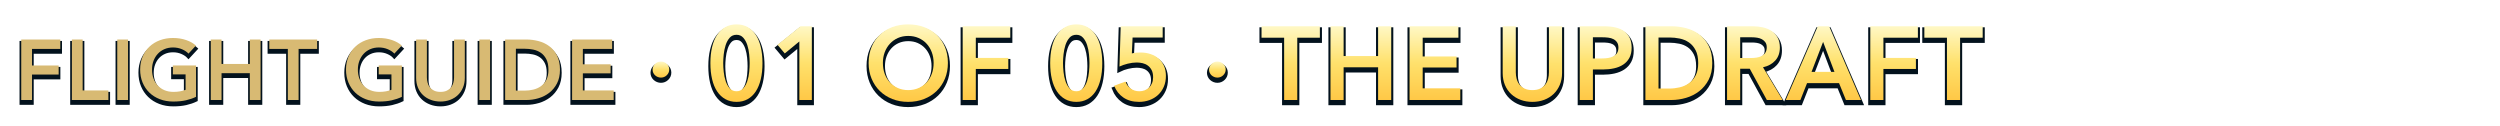
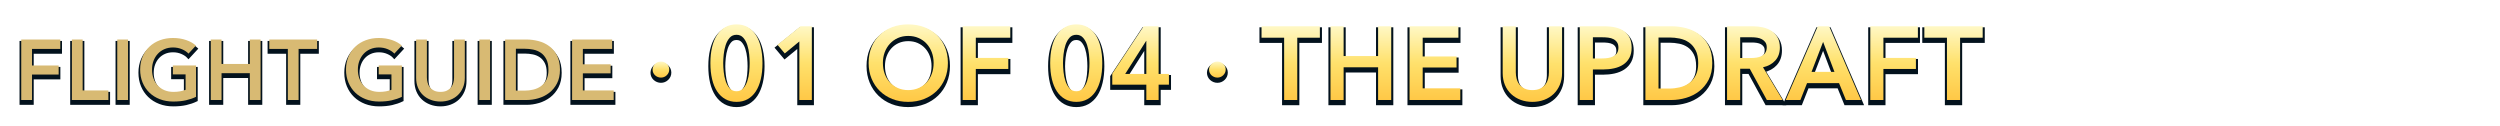
<svg xmlns="http://www.w3.org/2000/svg" width="2400" height="120" viewBox="0 0 2400 120">
-   <defs>
-     <linearGradient id="ink" x2="1" y2="1">
-       <stop stop-color="#103b4a" />
-       <stop offset=".45" stop-color="#061d2a" />
-       <stop offset="1" stop-color="#040f1b" />
-     </linearGradient>
-     <linearGradient id="gold" x2="1" y2="1">
-       <stop stop-color="#fff0b5" />
-       <stop offset=".4" stop-color="#e6bd60" />
-       <stop offset="1" stop-color="#9f692d" />
-     </linearGradient>
-     <linearGradient id="teal" x2="0" y2="1">
-       <stop stop-color="#2ad8ce" />
-       <stop offset="1" stop-color="#075b75" />
-     </linearGradient>
-     <linearGradient id="leaf" x2="1" y2="1">
-       <stop stop-color="#a9f7ad" />
-       <stop offset=".4" stop-color="#31ad85" />
-       <stop offset="1" stop-color="#0b424b" />
-     </linearGradient>
-     <radialGradient id="glow">
-       <stop stop-color="#54e8f5" stop-opacity=".25" />
-       <stop offset="1" stop-color="#36cde8" stop-opacity="0" />
-     </radialGradient>
-     <radialGradient id="orb" cx=".35" cy=".3">
-       <stop stop-color="#fffde3" />
-       <stop offset=".35" stop-color="#ffdb72" />
-       <stop offset=".8" stop-color="#b67a21" />
-       <stop offset="1" stop-color="#774013" />
-     </radialGradient>
-   </defs>
  <defs>
    <linearGradient id="step-yellow" x2="0" y2="1">
      <stop stop-color="#fff8c5" />
      <stop offset=".5" stop-color="#ffe16c" />
      <stop offset="1" stop-color="#ffc846" />
    </linearGradient>
  </defs>
  <g transform="translate(0 3)" fill="#03121d" stroke="#03121d" stroke-width="4">
    <path d="M7.800 -70.800L53.500 -70.800L53.500 -59.800L20.400 -59.800L20.400 -40.400L51.600 -40.400L51.600 -29.800L20.400 -29.800L20.400 -0.000L7.800 -0.000Z" transform="translate(14 96) scale(0.82)" />
    <path d="M7.800 -70.800L20.400 -70.800L20.400 -11.200L50.500 -11.200L50.500 -0.000L7.800 -0.000Z" transform="translate(62.626 96) scale(0.82)" />
    <path d="M7.800 -70.800L20.400 -70.800L20.400 -0.000L7.800 -0.000Z" transform="translate(106.168 96) scale(0.82)" />
    <path d="M69.800 -3.700Q64.400 -1.100 57.950 0.350Q51.500 1.800 43.100 1.800Q34.500 1.800 27.400 -0.950Q20.300 -3.700 15.200 -8.650Q10.100 -13.600 7.250 -20.450Q4.400 -27.300 4.400 -35.600Q4.400 -44.100 7.350 -50.950Q10.300 -57.800 15.450 -62.600Q20.600 -67.400 27.600 -70.000Q34.600 -72.600 42.800 -72.600Q51.300 -72.600 58.350 -70.150Q65.400 -67.700 69.700 -63.700L61.000 -54.300Q58.300 -57.300 53.450 -59.400Q48.600 -61.500 42.900 -61.500Q37.300 -61.500 32.750 -59.500Q28.200 -57.500 25.000 -54.000Q21.800 -50.500 20.050 -45.800Q18.300 -41.100 18.300 -35.600Q18.300 -29.900 20.050 -25.150Q21.800 -20.400 25.050 -16.900Q28.300 -13.400 32.950 -11.450Q37.600 -9.500 43.500 -9.500Q51.600 -9.500 57.600 -12.000L57.600 -30.000L42.700 -30.000L42.700 -40.400L69.800 -40.400Z" transform="translate(130.932 96) scale(0.82)" />
    <path d="M7.800 -70.800L20.400 -70.800L20.400 -42.200L53.500 -42.200L53.500 -70.800L66.100 -70.800L66.100 -0.000L53.500 -0.000L53.500 -31.400L20.400 -31.400L20.400 -0.000L7.800 -0.000Z" transform="translate(195.958 96) scale(0.82)" />
    <path d="M22.100 -59.800L0.400 -59.800L0.400 -70.800L56.400 -70.800L56.400 -59.800L34.700 -59.800L34.700 -0.000L22.100 -0.000Z" transform="translate(258.196 96) scale(0.82)" />
    <path d="" transform="translate(306.412 96) scale(0.82)" />
    <path d="M69.800 -3.700Q64.400 -1.100 57.950 0.350Q51.500 1.800 43.100 1.800Q34.500 1.800 27.400 -0.950Q20.300 -3.700 15.200 -8.650Q10.100 -13.600 7.250 -20.450Q4.400 -27.300 4.400 -35.600Q4.400 -44.100 7.350 -50.950Q10.300 -57.800 15.450 -62.600Q20.600 -67.400 27.600 -70.000Q34.600 -72.600 42.800 -72.600Q51.300 -72.600 58.350 -70.150Q65.400 -67.700 69.700 -63.700L61.000 -54.300Q58.300 -57.300 53.450 -59.400Q48.600 -61.500 42.900 -61.500Q37.300 -61.500 32.750 -59.500Q28.200 -57.500 25.000 -54.000Q21.800 -50.500 20.050 -45.800Q18.300 -41.100 18.300 -35.600Q18.300 -29.900 20.050 -25.150Q21.800 -20.400 25.050 -16.900Q28.300 -13.400 32.950 -11.450Q37.600 -9.500 43.500 -9.500Q51.600 -9.500 57.600 -12.000L57.600 -30.000L42.700 -30.000L42.700 -40.400L69.800 -40.400Z" transform="translate(328.552 96) scale(0.82)" />
    <path d="M64.200 -26.000Q64.200 -19.600 62.000 -14.450Q59.800 -9.300 56.000 -5.700Q52.200 -2.100 47.000 -0.150Q41.800 1.800 35.700 1.800Q29.600 1.800 24.400 -0.150Q19.200 -2.100 15.350 -5.700Q11.500 -9.300 9.350 -14.450Q7.200 -19.600 7.200 -26.000L7.200 -70.800L19.800 -70.800L19.800 -26.500Q19.800 -23.400 20.600 -20.350Q21.400 -17.300 23.250 -14.900Q25.100 -12.500 28.150 -11.000Q31.200 -9.500 35.700 -9.500Q40.200 -9.500 43.250 -11.000Q46.300 -12.500 48.150 -14.900Q50.000 -17.300 50.800 -20.350Q51.600 -23.400 51.600 -26.500L51.600 -70.800L64.200 -70.800Z" transform="translate(393.578 96) scale(0.82)" />
    <path d="M7.800 -70.800L20.400 -70.800L20.400 -0.000L7.800 -0.000Z" transform="translate(453.766 96) scale(0.82)" />
    <path d="M7.800 -70.800L32.900 -70.800Q39.800 -70.800 46.800 -69.000Q53.800 -67.200 59.400 -63.050Q65.000 -58.900 68.500 -52.150Q72.000 -45.400 72.000 -35.400Q72.000 -26.100 68.500 -19.400Q65.000 -12.700 59.400 -8.400Q53.800 -4.100 46.800 -2.050Q39.800 -0.000 32.900 -0.000L7.800 -0.000ZM30.900 -11.000Q35.800 -11.000 40.700 -12.150Q45.600 -13.300 49.550 -16.050Q53.500 -18.800 56.000 -23.500Q58.500 -28.200 58.500 -35.400Q58.500 -43.000 56.000 -47.800Q53.500 -52.600 49.550 -55.300Q45.600 -58.000 40.700 -59.000Q35.800 -60.000 30.900 -60.000L20.400 -60.000L20.400 -11.000Z" transform="translate(478.53 96) scale(0.82)" />
    <path d="M7.800 -70.800L54.700 -70.800L54.700 -59.800L20.400 -59.800L20.400 -41.800L52.900 -41.800L52.900 -31.200L20.400 -31.200L20.400 -11.200L56.500 -11.200L56.500 -0.000L7.800 -0.000Z" transform="translate(542.818 96) scale(0.82)" />
    <path d="" transform="translate(594.478 96) scale(1)" />
    <path d="M5.000 -29.100Q5.000 -32.300 7.350 -34.600Q9.700 -36.900 13.000 -36.900Q16.200 -36.900 18.600 -34.700Q21.000 -32.500 21.000 -29.300Q21.000 -26.100 18.650 -23.800Q16.300 -21.500 13.000 -21.500Q11.400 -21.500 9.950 -22.100Q8.500 -22.700 7.400 -23.700Q6.300 -24.700 5.650 -26.100Q5.000 -27.500 5.000 -29.100Z" transform="translate(621.478 96) scale(1)" />
    <path d="" transform="translate(649.478 96) scale(1)" />
    <path d="M55.500 -35.400Q55.500 -26.800 53.850 -19.900Q52.200 -13.000 49.050 -8.200Q45.900 -3.400 41.250 -0.800Q36.600 1.800 30.600 1.800Q24.600 1.800 19.900 -0.800Q15.200 -3.400 12.000 -8.200Q8.800 -13.000 7.150 -19.900Q5.500 -26.800 5.500 -35.400Q5.500 -44.000 7.150 -50.900Q8.800 -57.800 12.000 -62.600Q15.200 -67.400 19.900 -70.000Q24.600 -72.600 30.600 -72.600Q36.600 -72.600 41.250 -70.000Q45.900 -67.400 49.050 -62.600Q52.200 -57.800 53.850 -50.900Q55.500 -44.000 55.500 -35.400ZM43.200 -35.400Q43.200 -39.100 42.750 -43.800Q42.300 -48.500 40.950 -52.700Q39.600 -56.900 37.100 -59.750Q34.600 -62.600 30.600 -62.600Q26.500 -62.600 24.000 -59.750Q21.500 -56.900 20.150 -52.700Q18.800 -48.500 18.300 -43.800Q17.800 -39.100 17.800 -35.400Q17.800 -31.700 18.300 -27.000Q18.800 -22.300 20.150 -18.200Q21.500 -14.100 24.000 -11.250Q26.500 -8.400 30.600 -8.400Q34.600 -8.400 37.100 -11.250Q39.600 -14.100 40.950 -18.200Q42.300 -22.300 42.750 -27.000Q43.200 -31.700 43.200 -35.400Z" transform="translate(676.478 96) scale(1)" />
    <path d="M27.900 -56.200L13.900 -44.700L6.900 -53.000L29.000 -70.800L39.900 -70.800L39.900 -0.000L27.900 -0.000Z" transform="translate(739.478 96) scale(1)" />
    <path d="" transform="translate(802.478 96) scale(1)" />
    <path d="M4.400 -35.600Q4.400 -44.100 7.250 -50.950Q10.100 -57.800 15.150 -62.600Q20.200 -67.400 27.150 -70.000Q34.100 -72.600 42.300 -72.600Q50.600 -72.600 57.600 -70.000Q64.600 -67.400 69.700 -62.600Q74.800 -57.800 77.650 -50.950Q80.500 -44.100 80.500 -35.600Q80.500 -27.300 77.650 -20.450Q74.800 -13.600 69.700 -8.650Q64.600 -3.700 57.600 -0.950Q50.600 1.800 42.300 1.800Q34.100 1.800 27.150 -0.950Q20.200 -3.700 15.150 -8.650Q10.100 -13.600 7.250 -20.450Q4.400 -27.300 4.400 -35.600ZM18.100 -35.600Q18.100 -29.900 19.850 -25.150Q21.600 -20.400 24.850 -16.900Q28.100 -13.400 32.550 -11.450Q37.000 -9.500 42.400 -9.500Q47.800 -9.500 52.300 -11.450Q56.800 -13.400 60.050 -16.900Q63.300 -20.400 65.050 -25.150Q66.800 -29.900 66.800 -35.600Q66.800 -41.100 65.050 -45.800Q63.300 -50.500 60.100 -54.000Q56.900 -57.500 52.400 -59.500Q47.900 -61.500 42.400 -61.500Q36.900 -61.500 32.450 -59.500Q28.000 -57.500 24.800 -54.000Q21.600 -50.500 19.850 -45.800Q18.100 -41.100 18.100 -35.600Z" transform="translate(829.478 96) scale(1)" />
    <path d="M7.800 -70.800L53.500 -70.800L53.500 -59.800L20.400 -59.800L20.400 -40.400L51.600 -40.400L51.600 -29.800L20.400 -29.800L20.400 -0.000L7.800 -0.000Z" transform="translate(916.378 96) scale(1)" />
    <path d="" transform="translate(975.678 96) scale(1)" />
    <path d="M55.500 -35.400Q55.500 -26.800 53.850 -19.900Q52.200 -13.000 49.050 -8.200Q45.900 -3.400 41.250 -0.800Q36.600 1.800 30.600 1.800Q24.600 1.800 19.900 -0.800Q15.200 -3.400 12.000 -8.200Q8.800 -13.000 7.150 -19.900Q5.500 -26.800 5.500 -35.400Q5.500 -44.000 7.150 -50.900Q8.800 -57.800 12.000 -62.600Q15.200 -67.400 19.900 -70.000Q24.600 -72.600 30.600 -72.600Q36.600 -72.600 41.250 -70.000Q45.900 -67.400 49.050 -62.600Q52.200 -57.800 53.850 -50.900Q55.500 -44.000 55.500 -35.400ZM43.200 -35.400Q43.200 -39.100 42.750 -43.800Q42.300 -48.500 40.950 -52.700Q39.600 -56.900 37.100 -59.750Q34.600 -62.600 30.600 -62.600Q26.500 -62.600 24.000 -59.750Q21.500 -56.900 20.150 -52.700Q18.800 -48.500 18.300 -43.800Q17.800 -39.100 17.800 -35.400Q17.800 -31.700 18.300 -27.000Q18.800 -22.300 20.150 -18.200Q21.500 -14.100 24.000 -11.250Q26.500 -8.400 30.600 -8.400Q34.600 -8.400 37.100 -11.250Q39.600 -14.100 40.950 -18.200Q42.300 -22.300 42.750 -27.000Q43.200 -31.700 43.200 -35.400Z" transform="translate(1002.678 96) scale(1)" />
-     <path d="M50.500 -60.000L21.600 -60.000L20.900 -44.700Q22.600 -45.200 24.950 -45.400Q27.300 -45.600 29.200 -45.600Q34.400 -45.600 38.850 -44.100Q43.300 -42.600 46.600 -39.750Q49.900 -36.900 51.750 -32.750Q53.600 -28.600 53.600 -23.200Q53.600 -17.300 51.550 -12.650Q49.500 -8.000 46.000 -4.800Q42.500 -1.600 37.800 0.100Q33.100 1.800 27.800 1.800Q18.900 1.800 12.800 -2.350Q6.700 -6.500 3.900 -13.700L14.800 -17.700Q16.300 -13.500 19.800 -10.950Q23.300 -8.400 28.100 -8.400Q30.800 -8.400 33.200 -9.300Q35.600 -10.200 37.400 -11.900Q39.200 -13.600 40.250 -16.150Q41.300 -18.700 41.300 -21.900Q41.300 -26.000 39.900 -28.700Q38.500 -31.400 36.250 -33.050Q34.000 -34.700 31.200 -35.350Q28.400 -36.000 25.500 -36.000Q23.500 -36.000 21.250 -35.700Q19.000 -35.400 16.850 -34.850Q14.700 -34.300 12.650 -33.600Q10.600 -32.900 9.000 -32.100L10.200 -70.800L50.500 -70.800Z" transform="translate(1065.678 96) scale(1)" />
+     <path d="M34.800 -14.700L2.100 -14.700L2.100 -25.300L32.200 -70.800L46.600 -70.800L46.600 -25.000L56.500 -25.000L56.500 -14.700L46.600 -14.700L46.600 -0.000L34.800 -0.000ZM34.800 -56.700L34.600 -56.700L14.500 -25.000L34.800 -25.000Z" transform="translate(1065.678 96) scale(1)" />
    <path d="" transform="translate(1128.678 96) scale(1)" />
    <path d="M5.000 -29.100Q5.000 -32.300 7.350 -34.600Q9.700 -36.900 13.000 -36.900Q16.200 -36.900 18.600 -34.700Q21.000 -32.500 21.000 -29.300Q21.000 -26.100 18.650 -23.800Q16.300 -21.500 13.000 -21.500Q11.400 -21.500 9.950 -22.100Q8.500 -22.700 7.400 -23.700Q6.300 -24.700 5.650 -26.100Q5.000 -27.500 5.000 -29.100Z" transform="translate(1155.678 96) scale(1)" />
    <path d="" transform="translate(1183.678 96) scale(1)" />
    <path d="M22.100 -59.800L0.400 -59.800L0.400 -70.800L56.400 -70.800L56.400 -59.800L34.700 -59.800L34.700 -0.000L22.100 -0.000Z" transform="translate(1210.678 96) scale(1)" />
    <path d="M7.800 -70.800L20.400 -70.800L20.400 -42.200L53.500 -42.200L53.500 -70.800L66.100 -70.800L66.100 -0.000L53.500 -0.000L53.500 -31.400L20.400 -31.400L20.400 -0.000L7.800 -0.000Z" transform="translate(1269.478 96) scale(1)" />
    <path d="M7.800 -70.800L54.700 -70.800L54.700 -59.800L20.400 -59.800L20.400 -41.800L52.900 -41.800L52.900 -31.200L20.400 -31.200L20.400 -11.200L56.500 -11.200L56.500 -0.000L7.800 -0.000Z" transform="translate(1345.378 96) scale(1)" />
    <path d="" transform="translate(1408.378 96) scale(1)" />
    <path d="M64.200 -26.000Q64.200 -19.600 62.000 -14.450Q59.800 -9.300 56.000 -5.700Q52.200 -2.100 47.000 -0.150Q41.800 1.800 35.700 1.800Q29.600 1.800 24.400 -0.150Q19.200 -2.100 15.350 -5.700Q11.500 -9.300 9.350 -14.450Q7.200 -19.600 7.200 -26.000L7.200 -70.800L19.800 -70.800L19.800 -26.500Q19.800 -23.400 20.600 -20.350Q21.400 -17.300 23.250 -14.900Q25.100 -12.500 28.150 -11.000Q31.200 -9.500 35.700 -9.500Q40.200 -9.500 43.250 -11.000Q46.300 -12.500 48.150 -14.900Q50.000 -17.300 50.800 -20.350Q51.600 -23.400 51.600 -26.500L51.600 -70.800L64.200 -70.800Z" transform="translate(1435.378 96) scale(1)" />
    <path d="M7.800 -70.800L30.900 -70.800Q37.000 -70.800 41.900 -69.700Q46.800 -68.600 50.300 -66.100Q53.800 -63.600 55.700 -59.700Q57.600 -55.800 57.600 -50.300Q57.600 -44.400 55.400 -40.400Q53.200 -36.400 49.450 -33.950Q45.700 -31.500 40.700 -30.400Q35.700 -29.300 30.100 -29.300L20.400 -29.300L20.400 -0.000L7.800 -0.000ZM29.200 -39.900Q32.300 -39.900 35.100 -40.350Q37.900 -40.800 40.100 -41.950Q42.300 -43.100 43.600 -45.100Q44.900 -47.100 44.900 -50.300Q44.900 -53.400 43.600 -55.350Q42.300 -57.300 40.150 -58.400Q38.000 -59.500 35.250 -59.850Q32.500 -60.200 29.600 -60.200L20.400 -60.200L20.400 -39.900Z" transform="translate(1508.778 96) scale(1)" />
    <path d="M7.800 -70.800L32.900 -70.800Q39.800 -70.800 46.800 -69.000Q53.800 -67.200 59.400 -63.050Q65.000 -58.900 68.500 -52.150Q72.000 -45.400 72.000 -35.400Q72.000 -26.100 68.500 -19.400Q65.000 -12.700 59.400 -8.400Q53.800 -4.100 46.800 -2.050Q39.800 -0.000 32.900 -0.000L7.800 -0.000ZM30.900 -11.000Q35.800 -11.000 40.700 -12.150Q45.600 -13.300 49.550 -16.050Q53.500 -18.800 56.000 -23.500Q58.500 -28.200 58.500 -35.400Q58.500 -43.000 56.000 -47.800Q53.500 -52.600 49.550 -55.300Q45.600 -58.000 40.700 -59.000Q35.800 -60.000 30.900 -60.000L20.400 -60.000L20.400 -11.000Z" transform="translate(1571.778 96) scale(1)" />
    <path d="M7.800 -70.800L32.400 -70.800Q37.400 -70.800 42.100 -69.750Q46.800 -68.700 50.450 -66.300Q54.100 -63.900 56.300 -60.000Q58.500 -56.100 58.500 -50.500Q58.500 -42.800 54.150 -37.950Q49.800 -33.100 42.300 -31.400L61.200 -0.000L46.000 -0.000L29.600 -30.000L20.400 -30.000L20.400 -0.000L7.800 -0.000ZM30.700 -40.300Q33.400 -40.300 36.100 -40.700Q38.800 -41.100 40.950 -42.200Q43.100 -43.300 44.500 -45.350Q45.900 -47.400 45.900 -50.600Q45.900 -53.500 44.600 -55.350Q43.300 -57.200 41.300 -58.300Q39.300 -59.400 36.750 -59.800Q34.200 -60.200 31.800 -60.200L20.400 -60.200L20.400 -40.300Z" transform="translate(1650.178 96) scale(1)" />
    <path d="M30.000 -70.800L40.900 -70.800L71.400 -0.000L57.000 -0.000L50.400 -16.200L19.700 -16.200L13.300 -0.000L-0.800 -0.000ZM46.000 -27.000L35.100 -55.800L24.000 -27.000Z" transform="translate(1715.078 96) scale(1)" />
    <path d="M7.800 -70.800L53.500 -70.800L53.500 -59.800L20.400 -59.800L20.400 -40.400L51.600 -40.400L51.600 -29.800L20.400 -29.800L20.400 -0.000L7.800 -0.000Z" transform="translate(1787.678 96) scale(1)" />
    <path d="M22.100 -59.800L0.400 -59.800L0.400 -70.800L56.400 -70.800L56.400 -59.800L34.700 -59.800L34.700 -0.000L22.100 -0.000Z" transform="translate(1846.978 96) scale(1)" />
  </g>
  <path d="M7.800 -70.800L53.500 -70.800L53.500 -59.800L20.400 -59.800L20.400 -40.400L51.600 -40.400L51.600 -29.800L20.400 -29.800L20.400 -0.000L7.800 -0.000Z" transform="translate(14 96) scale(0.82)" fill="#d8ba73" />
  <path d="M7.800 -70.800L20.400 -70.800L20.400 -11.200L50.500 -11.200L50.500 -0.000L7.800 -0.000Z" transform="translate(62.626 96) scale(0.82)" fill="#d8ba73" />
  <path d="M7.800 -70.800L20.400 -70.800L20.400 -0.000L7.800 -0.000Z" transform="translate(106.168 96) scale(0.82)" fill="#d8ba73" />
  <path d="M69.800 -3.700Q64.400 -1.100 57.950 0.350Q51.500 1.800 43.100 1.800Q34.500 1.800 27.400 -0.950Q20.300 -3.700 15.200 -8.650Q10.100 -13.600 7.250 -20.450Q4.400 -27.300 4.400 -35.600Q4.400 -44.100 7.350 -50.950Q10.300 -57.800 15.450 -62.600Q20.600 -67.400 27.600 -70.000Q34.600 -72.600 42.800 -72.600Q51.300 -72.600 58.350 -70.150Q65.400 -67.700 69.700 -63.700L61.000 -54.300Q58.300 -57.300 53.450 -59.400Q48.600 -61.500 42.900 -61.500Q37.300 -61.500 32.750 -59.500Q28.200 -57.500 25.000 -54.000Q21.800 -50.500 20.050 -45.800Q18.300 -41.100 18.300 -35.600Q18.300 -29.900 20.050 -25.150Q21.800 -20.400 25.050 -16.900Q28.300 -13.400 32.950 -11.450Q37.600 -9.500 43.500 -9.500Q51.600 -9.500 57.600 -12.000L57.600 -30.000L42.700 -30.000L42.700 -40.400L69.800 -40.400Z" transform="translate(130.932 96) scale(0.82)" fill="#d8ba73" />
  <path d="M7.800 -70.800L20.400 -70.800L20.400 -42.200L53.500 -42.200L53.500 -70.800L66.100 -70.800L66.100 -0.000L53.500 -0.000L53.500 -31.400L20.400 -31.400L20.400 -0.000L7.800 -0.000Z" transform="translate(195.958 96) scale(0.82)" fill="#d8ba73" />
  <path d="M22.100 -59.800L0.400 -59.800L0.400 -70.800L56.400 -70.800L56.400 -59.800L34.700 -59.800L34.700 -0.000L22.100 -0.000Z" transform="translate(258.196 96) scale(0.82)" fill="#d8ba73" />
  <path d="" transform="translate(306.412 96) scale(0.82)" fill="#d8ba73" />
  <path d="M69.800 -3.700Q64.400 -1.100 57.950 0.350Q51.500 1.800 43.100 1.800Q34.500 1.800 27.400 -0.950Q20.300 -3.700 15.200 -8.650Q10.100 -13.600 7.250 -20.450Q4.400 -27.300 4.400 -35.600Q4.400 -44.100 7.350 -50.950Q10.300 -57.800 15.450 -62.600Q20.600 -67.400 27.600 -70.000Q34.600 -72.600 42.800 -72.600Q51.300 -72.600 58.350 -70.150Q65.400 -67.700 69.700 -63.700L61.000 -54.300Q58.300 -57.300 53.450 -59.400Q48.600 -61.500 42.900 -61.500Q37.300 -61.500 32.750 -59.500Q28.200 -57.500 25.000 -54.000Q21.800 -50.500 20.050 -45.800Q18.300 -41.100 18.300 -35.600Q18.300 -29.900 20.050 -25.150Q21.800 -20.400 25.050 -16.900Q28.300 -13.400 32.950 -11.450Q37.600 -9.500 43.500 -9.500Q51.600 -9.500 57.600 -12.000L57.600 -30.000L42.700 -30.000L42.700 -40.400L69.800 -40.400Z" transform="translate(328.552 96) scale(0.82)" fill="#d8ba73" />
  <path d="M64.200 -26.000Q64.200 -19.600 62.000 -14.450Q59.800 -9.300 56.000 -5.700Q52.200 -2.100 47.000 -0.150Q41.800 1.800 35.700 1.800Q29.600 1.800 24.400 -0.150Q19.200 -2.100 15.350 -5.700Q11.500 -9.300 9.350 -14.450Q7.200 -19.600 7.200 -26.000L7.200 -70.800L19.800 -70.800L19.800 -26.500Q19.800 -23.400 20.600 -20.350Q21.400 -17.300 23.250 -14.900Q25.100 -12.500 28.150 -11.000Q31.200 -9.500 35.700 -9.500Q40.200 -9.500 43.250 -11.000Q46.300 -12.500 48.150 -14.900Q50.000 -17.300 50.800 -20.350Q51.600 -23.400 51.600 -26.500L51.600 -70.800L64.200 -70.800Z" transform="translate(393.578 96) scale(0.82)" fill="#d8ba73" />
  <path d="M7.800 -70.800L20.400 -70.800L20.400 -0.000L7.800 -0.000Z" transform="translate(453.766 96) scale(0.82)" fill="#d8ba73" />
  <path d="M7.800 -70.800L32.900 -70.800Q39.800 -70.800 46.800 -69.000Q53.800 -67.200 59.400 -63.050Q65.000 -58.900 68.500 -52.150Q72.000 -45.400 72.000 -35.400Q72.000 -26.100 68.500 -19.400Q65.000 -12.700 59.400 -8.400Q53.800 -4.100 46.800 -2.050Q39.800 -0.000 32.900 -0.000L7.800 -0.000ZM30.900 -11.000Q35.800 -11.000 40.700 -12.150Q45.600 -13.300 49.550 -16.050Q53.500 -18.800 56.000 -23.500Q58.500 -28.200 58.500 -35.400Q58.500 -43.000 56.000 -47.800Q53.500 -52.600 49.550 -55.300Q45.600 -58.000 40.700 -59.000Q35.800 -60.000 30.900 -60.000L20.400 -60.000L20.400 -11.000Z" transform="translate(478.53 96) scale(0.82)" fill="#d8ba73" />
  <path d="M7.800 -70.800L54.700 -70.800L54.700 -59.800L20.400 -59.800L20.400 -41.800L52.900 -41.800L52.900 -31.200L20.400 -31.200L20.400 -11.200L56.500 -11.200L56.500 -0.000L7.800 -0.000Z" transform="translate(542.818 96) scale(0.82)" fill="#d8ba73" />
  <path d="" transform="translate(594.478 96) scale(1)" fill="url(#step-yellow)" />
  <path d="M5.000 -29.100Q5.000 -32.300 7.350 -34.600Q9.700 -36.900 13.000 -36.900Q16.200 -36.900 18.600 -34.700Q21.000 -32.500 21.000 -29.300Q21.000 -26.100 18.650 -23.800Q16.300 -21.500 13.000 -21.500Q11.400 -21.500 9.950 -22.100Q8.500 -22.700 7.400 -23.700Q6.300 -24.700 5.650 -26.100Q5.000 -27.500 5.000 -29.100Z" transform="translate(621.478 96) scale(1)" fill="url(#step-yellow)" />
  <path d="" transform="translate(649.478 96) scale(1)" fill="url(#step-yellow)" />
  <path d="M55.500 -35.400Q55.500 -26.800 53.850 -19.900Q52.200 -13.000 49.050 -8.200Q45.900 -3.400 41.250 -0.800Q36.600 1.800 30.600 1.800Q24.600 1.800 19.900 -0.800Q15.200 -3.400 12.000 -8.200Q8.800 -13.000 7.150 -19.900Q5.500 -26.800 5.500 -35.400Q5.500 -44.000 7.150 -50.900Q8.800 -57.800 12.000 -62.600Q15.200 -67.400 19.900 -70.000Q24.600 -72.600 30.600 -72.600Q36.600 -72.600 41.250 -70.000Q45.900 -67.400 49.050 -62.600Q52.200 -57.800 53.850 -50.900Q55.500 -44.000 55.500 -35.400ZM43.200 -35.400Q43.200 -39.100 42.750 -43.800Q42.300 -48.500 40.950 -52.700Q39.600 -56.900 37.100 -59.750Q34.600 -62.600 30.600 -62.600Q26.500 -62.600 24.000 -59.750Q21.500 -56.900 20.150 -52.700Q18.800 -48.500 18.300 -43.800Q17.800 -39.100 17.800 -35.400Q17.800 -31.700 18.300 -27.000Q18.800 -22.300 20.150 -18.200Q21.500 -14.100 24.000 -11.250Q26.500 -8.400 30.600 -8.400Q34.600 -8.400 37.100 -11.250Q39.600 -14.100 40.950 -18.200Q42.300 -22.300 42.750 -27.000Q43.200 -31.700 43.200 -35.400Z" transform="translate(676.478 96) scale(1)" fill="url(#step-yellow)" />
  <path d="M27.900 -56.200L13.900 -44.700L6.900 -53.000L29.000 -70.800L39.900 -70.800L39.900 -0.000L27.900 -0.000Z" transform="translate(739.478 96) scale(1)" fill="url(#step-yellow)" />
  <path d="" transform="translate(802.478 96) scale(1)" fill="url(#step-yellow)" />
  <path d="M4.400 -35.600Q4.400 -44.100 7.250 -50.950Q10.100 -57.800 15.150 -62.600Q20.200 -67.400 27.150 -70.000Q34.100 -72.600 42.300 -72.600Q50.600 -72.600 57.600 -70.000Q64.600 -67.400 69.700 -62.600Q74.800 -57.800 77.650 -50.950Q80.500 -44.100 80.500 -35.600Q80.500 -27.300 77.650 -20.450Q74.800 -13.600 69.700 -8.650Q64.600 -3.700 57.600 -0.950Q50.600 1.800 42.300 1.800Q34.100 1.800 27.150 -0.950Q20.200 -3.700 15.150 -8.650Q10.100 -13.600 7.250 -20.450Q4.400 -27.300 4.400 -35.600ZM18.100 -35.600Q18.100 -29.900 19.850 -25.150Q21.600 -20.400 24.850 -16.900Q28.100 -13.400 32.550 -11.450Q37.000 -9.500 42.400 -9.500Q47.800 -9.500 52.300 -11.450Q56.800 -13.400 60.050 -16.900Q63.300 -20.400 65.050 -25.150Q66.800 -29.900 66.800 -35.600Q66.800 -41.100 65.050 -45.800Q63.300 -50.500 60.100 -54.000Q56.900 -57.500 52.400 -59.500Q47.900 -61.500 42.400 -61.500Q36.900 -61.500 32.450 -59.500Q28.000 -57.500 24.800 -54.000Q21.600 -50.500 19.850 -45.800Q18.100 -41.100 18.100 -35.600Z" transform="translate(829.478 96) scale(1)" fill="url(#step-yellow)" />
  <path d="M7.800 -70.800L53.500 -70.800L53.500 -59.800L20.400 -59.800L20.400 -40.400L51.600 -40.400L51.600 -29.800L20.400 -29.800L20.400 -0.000L7.800 -0.000Z" transform="translate(916.378 96) scale(1)" fill="url(#step-yellow)" />
  <path d="" transform="translate(975.678 96) scale(1)" fill="url(#step-yellow)" />
  <path d="M55.500 -35.400Q55.500 -26.800 53.850 -19.900Q52.200 -13.000 49.050 -8.200Q45.900 -3.400 41.250 -0.800Q36.600 1.800 30.600 1.800Q24.600 1.800 19.900 -0.800Q15.200 -3.400 12.000 -8.200Q8.800 -13.000 7.150 -19.900Q5.500 -26.800 5.500 -35.400Q5.500 -44.000 7.150 -50.900Q8.800 -57.800 12.000 -62.600Q15.200 -67.400 19.900 -70.000Q24.600 -72.600 30.600 -72.600Q36.600 -72.600 41.250 -70.000Q45.900 -67.400 49.050 -62.600Q52.200 -57.800 53.850 -50.900Q55.500 -44.000 55.500 -35.400ZM43.200 -35.400Q43.200 -39.100 42.750 -43.800Q42.300 -48.500 40.950 -52.700Q39.600 -56.900 37.100 -59.750Q34.600 -62.600 30.600 -62.600Q26.500 -62.600 24.000 -59.750Q21.500 -56.900 20.150 -52.700Q18.800 -48.500 18.300 -43.800Q17.800 -39.100 17.800 -35.400Q17.800 -31.700 18.300 -27.000Q18.800 -22.300 20.150 -18.200Q21.500 -14.100 24.000 -11.250Q26.500 -8.400 30.600 -8.400Q34.600 -8.400 37.100 -11.250Q39.600 -14.100 40.950 -18.200Q42.300 -22.300 42.750 -27.000Q43.200 -31.700 43.200 -35.400Z" transform="translate(1002.678 96) scale(1)" fill="url(#step-yellow)" />
-   <path d="M50.500 -60.000L21.600 -60.000L20.900 -44.700Q22.600 -45.200 24.950 -45.400Q27.300 -45.600 29.200 -45.600Q34.400 -45.600 38.850 -44.100Q43.300 -42.600 46.600 -39.750Q49.900 -36.900 51.750 -32.750Q53.600 -28.600 53.600 -23.200Q53.600 -17.300 51.550 -12.650Q49.500 -8.000 46.000 -4.800Q42.500 -1.600 37.800 0.100Q33.100 1.800 27.800 1.800Q18.900 1.800 12.800 -2.350Q6.700 -6.500 3.900 -13.700L14.800 -17.700Q16.300 -13.500 19.800 -10.950Q23.300 -8.400 28.100 -8.400Q30.800 -8.400 33.200 -9.300Q35.600 -10.200 37.400 -11.900Q39.200 -13.600 40.250 -16.150Q41.300 -18.700 41.300 -21.900Q41.300 -26.000 39.900 -28.700Q38.500 -31.400 36.250 -33.050Q34.000 -34.700 31.200 -35.350Q28.400 -36.000 25.500 -36.000Q23.500 -36.000 21.250 -35.700Q19.000 -35.400 16.850 -34.850Q14.700 -34.300 12.650 -33.600Q10.600 -32.900 9.000 -32.100L10.200 -70.800L50.500 -70.800Z" transform="translate(1065.678 96) scale(1)" fill="url(#step-yellow)" />
+   <path d="M34.800 -14.700L2.100 -14.700L2.100 -25.300L32.200 -70.800L46.600 -70.800L46.600 -25.000L56.500 -25.000L56.500 -14.700L46.600 -14.700L46.600 -0.000L34.800 -0.000ZM34.800 -56.700L34.600 -56.700L14.500 -25.000L34.800 -25.000Z" transform="translate(1065.678 96) scale(1)" fill="url(#step-yellow)" />
  <path d="" transform="translate(1128.678 96) scale(1)" fill="url(#step-yellow)" />
  <path d="M5.000 -29.100Q5.000 -32.300 7.350 -34.600Q9.700 -36.900 13.000 -36.900Q16.200 -36.900 18.600 -34.700Q21.000 -32.500 21.000 -29.300Q21.000 -26.100 18.650 -23.800Q16.300 -21.500 13.000 -21.500Q11.400 -21.500 9.950 -22.100Q8.500 -22.700 7.400 -23.700Q6.300 -24.700 5.650 -26.100Q5.000 -27.500 5.000 -29.100Z" transform="translate(1155.678 96) scale(1)" fill="url(#step-yellow)" />
  <path d="" transform="translate(1183.678 96) scale(1)" fill="url(#step-yellow)" />
  <path d="M22.100 -59.800L0.400 -59.800L0.400 -70.800L56.400 -70.800L56.400 -59.800L34.700 -59.800L34.700 -0.000L22.100 -0.000Z" transform="translate(1210.678 96) scale(1)" fill="url(#step-yellow)" />
  <path d="M7.800 -70.800L20.400 -70.800L20.400 -42.200L53.500 -42.200L53.500 -70.800L66.100 -70.800L66.100 -0.000L53.500 -0.000L53.500 -31.400L20.400 -31.400L20.400 -0.000L7.800 -0.000Z" transform="translate(1269.478 96) scale(1)" fill="url(#step-yellow)" />
  <path d="M7.800 -70.800L54.700 -70.800L54.700 -59.800L20.400 -59.800L20.400 -41.800L52.900 -41.800L52.900 -31.200L20.400 -31.200L20.400 -11.200L56.500 -11.200L56.500 -0.000L7.800 -0.000Z" transform="translate(1345.378 96) scale(1)" fill="url(#step-yellow)" />
  <path d="" transform="translate(1408.378 96) scale(1)" fill="url(#step-yellow)" />
  <path d="M64.200 -26.000Q64.200 -19.600 62.000 -14.450Q59.800 -9.300 56.000 -5.700Q52.200 -2.100 47.000 -0.150Q41.800 1.800 35.700 1.800Q29.600 1.800 24.400 -0.150Q19.200 -2.100 15.350 -5.700Q11.500 -9.300 9.350 -14.450Q7.200 -19.600 7.200 -26.000L7.200 -70.800L19.800 -70.800L19.800 -26.500Q19.800 -23.400 20.600 -20.350Q21.400 -17.300 23.250 -14.900Q25.100 -12.500 28.150 -11.000Q31.200 -9.500 35.700 -9.500Q40.200 -9.500 43.250 -11.000Q46.300 -12.500 48.150 -14.900Q50.000 -17.300 50.800 -20.350Q51.600 -23.400 51.600 -26.500L51.600 -70.800L64.200 -70.800Z" transform="translate(1435.378 96) scale(1)" fill="url(#step-yellow)" />
  <path d="M7.800 -70.800L30.900 -70.800Q37.000 -70.800 41.900 -69.700Q46.800 -68.600 50.300 -66.100Q53.800 -63.600 55.700 -59.700Q57.600 -55.800 57.600 -50.300Q57.600 -44.400 55.400 -40.400Q53.200 -36.400 49.450 -33.950Q45.700 -31.500 40.700 -30.400Q35.700 -29.300 30.100 -29.300L20.400 -29.300L20.400 -0.000L7.800 -0.000ZM29.200 -39.900Q32.300 -39.900 35.100 -40.350Q37.900 -40.800 40.100 -41.950Q42.300 -43.100 43.600 -45.100Q44.900 -47.100 44.900 -50.300Q44.900 -53.400 43.600 -55.350Q42.300 -57.300 40.150 -58.400Q38.000 -59.500 35.250 -59.850Q32.500 -60.200 29.600 -60.200L20.400 -60.200L20.400 -39.900Z" transform="translate(1508.778 96) scale(1)" fill="url(#step-yellow)" />
  <path d="M7.800 -70.800L32.900 -70.800Q39.800 -70.800 46.800 -69.000Q53.800 -67.200 59.400 -63.050Q65.000 -58.900 68.500 -52.150Q72.000 -45.400 72.000 -35.400Q72.000 -26.100 68.500 -19.400Q65.000 -12.700 59.400 -8.400Q53.800 -4.100 46.800 -2.050Q39.800 -0.000 32.900 -0.000L7.800 -0.000ZM30.900 -11.000Q35.800 -11.000 40.700 -12.150Q45.600 -13.300 49.550 -16.050Q53.500 -18.800 56.000 -23.500Q58.500 -28.200 58.500 -35.400Q58.500 -43.000 56.000 -47.800Q53.500 -52.600 49.550 -55.300Q45.600 -58.000 40.700 -59.000Q35.800 -60.000 30.900 -60.000L20.400 -60.000L20.400 -11.000Z" transform="translate(1571.778 96) scale(1)" fill="url(#step-yellow)" />
  <path d="M7.800 -70.800L32.400 -70.800Q37.400 -70.800 42.100 -69.750Q46.800 -68.700 50.450 -66.300Q54.100 -63.900 56.300 -60.000Q58.500 -56.100 58.500 -50.500Q58.500 -42.800 54.150 -37.950Q49.800 -33.100 42.300 -31.400L61.200 -0.000L46.000 -0.000L29.600 -30.000L20.400 -30.000L20.400 -0.000L7.800 -0.000ZM30.700 -40.300Q33.400 -40.300 36.100 -40.700Q38.800 -41.100 40.950 -42.200Q43.100 -43.300 44.500 -45.350Q45.900 -47.400 45.900 -50.600Q45.900 -53.500 44.600 -55.350Q43.300 -57.200 41.300 -58.300Q39.300 -59.400 36.750 -59.800Q34.200 -60.200 31.800 -60.200L20.400 -60.200L20.400 -40.300Z" transform="translate(1650.178 96) scale(1)" fill="url(#step-yellow)" />
  <path d="M30.000 -70.800L40.900 -70.800L71.400 -0.000L57.000 -0.000L50.400 -16.200L19.700 -16.200L13.300 -0.000L-0.800 -0.000ZM46.000 -27.000L35.100 -55.800L24.000 -27.000Z" transform="translate(1715.078 96) scale(1)" fill="url(#step-yellow)" />
  <path d="M7.800 -70.800L53.500 -70.800L53.500 -59.800L20.400 -59.800L20.400 -40.400L51.600 -40.400L51.600 -29.800L20.400 -29.800L20.400 -0.000L7.800 -0.000Z" transform="translate(1787.678 96) scale(1)" fill="url(#step-yellow)" />
  <path d="M22.100 -59.800L0.400 -59.800L0.400 -70.800L56.400 -70.800L56.400 -59.800L34.700 -59.800L34.700 -0.000L22.100 -0.000Z" transform="translate(1846.978 96) scale(1)" fill="url(#step-yellow)" />
</svg>
